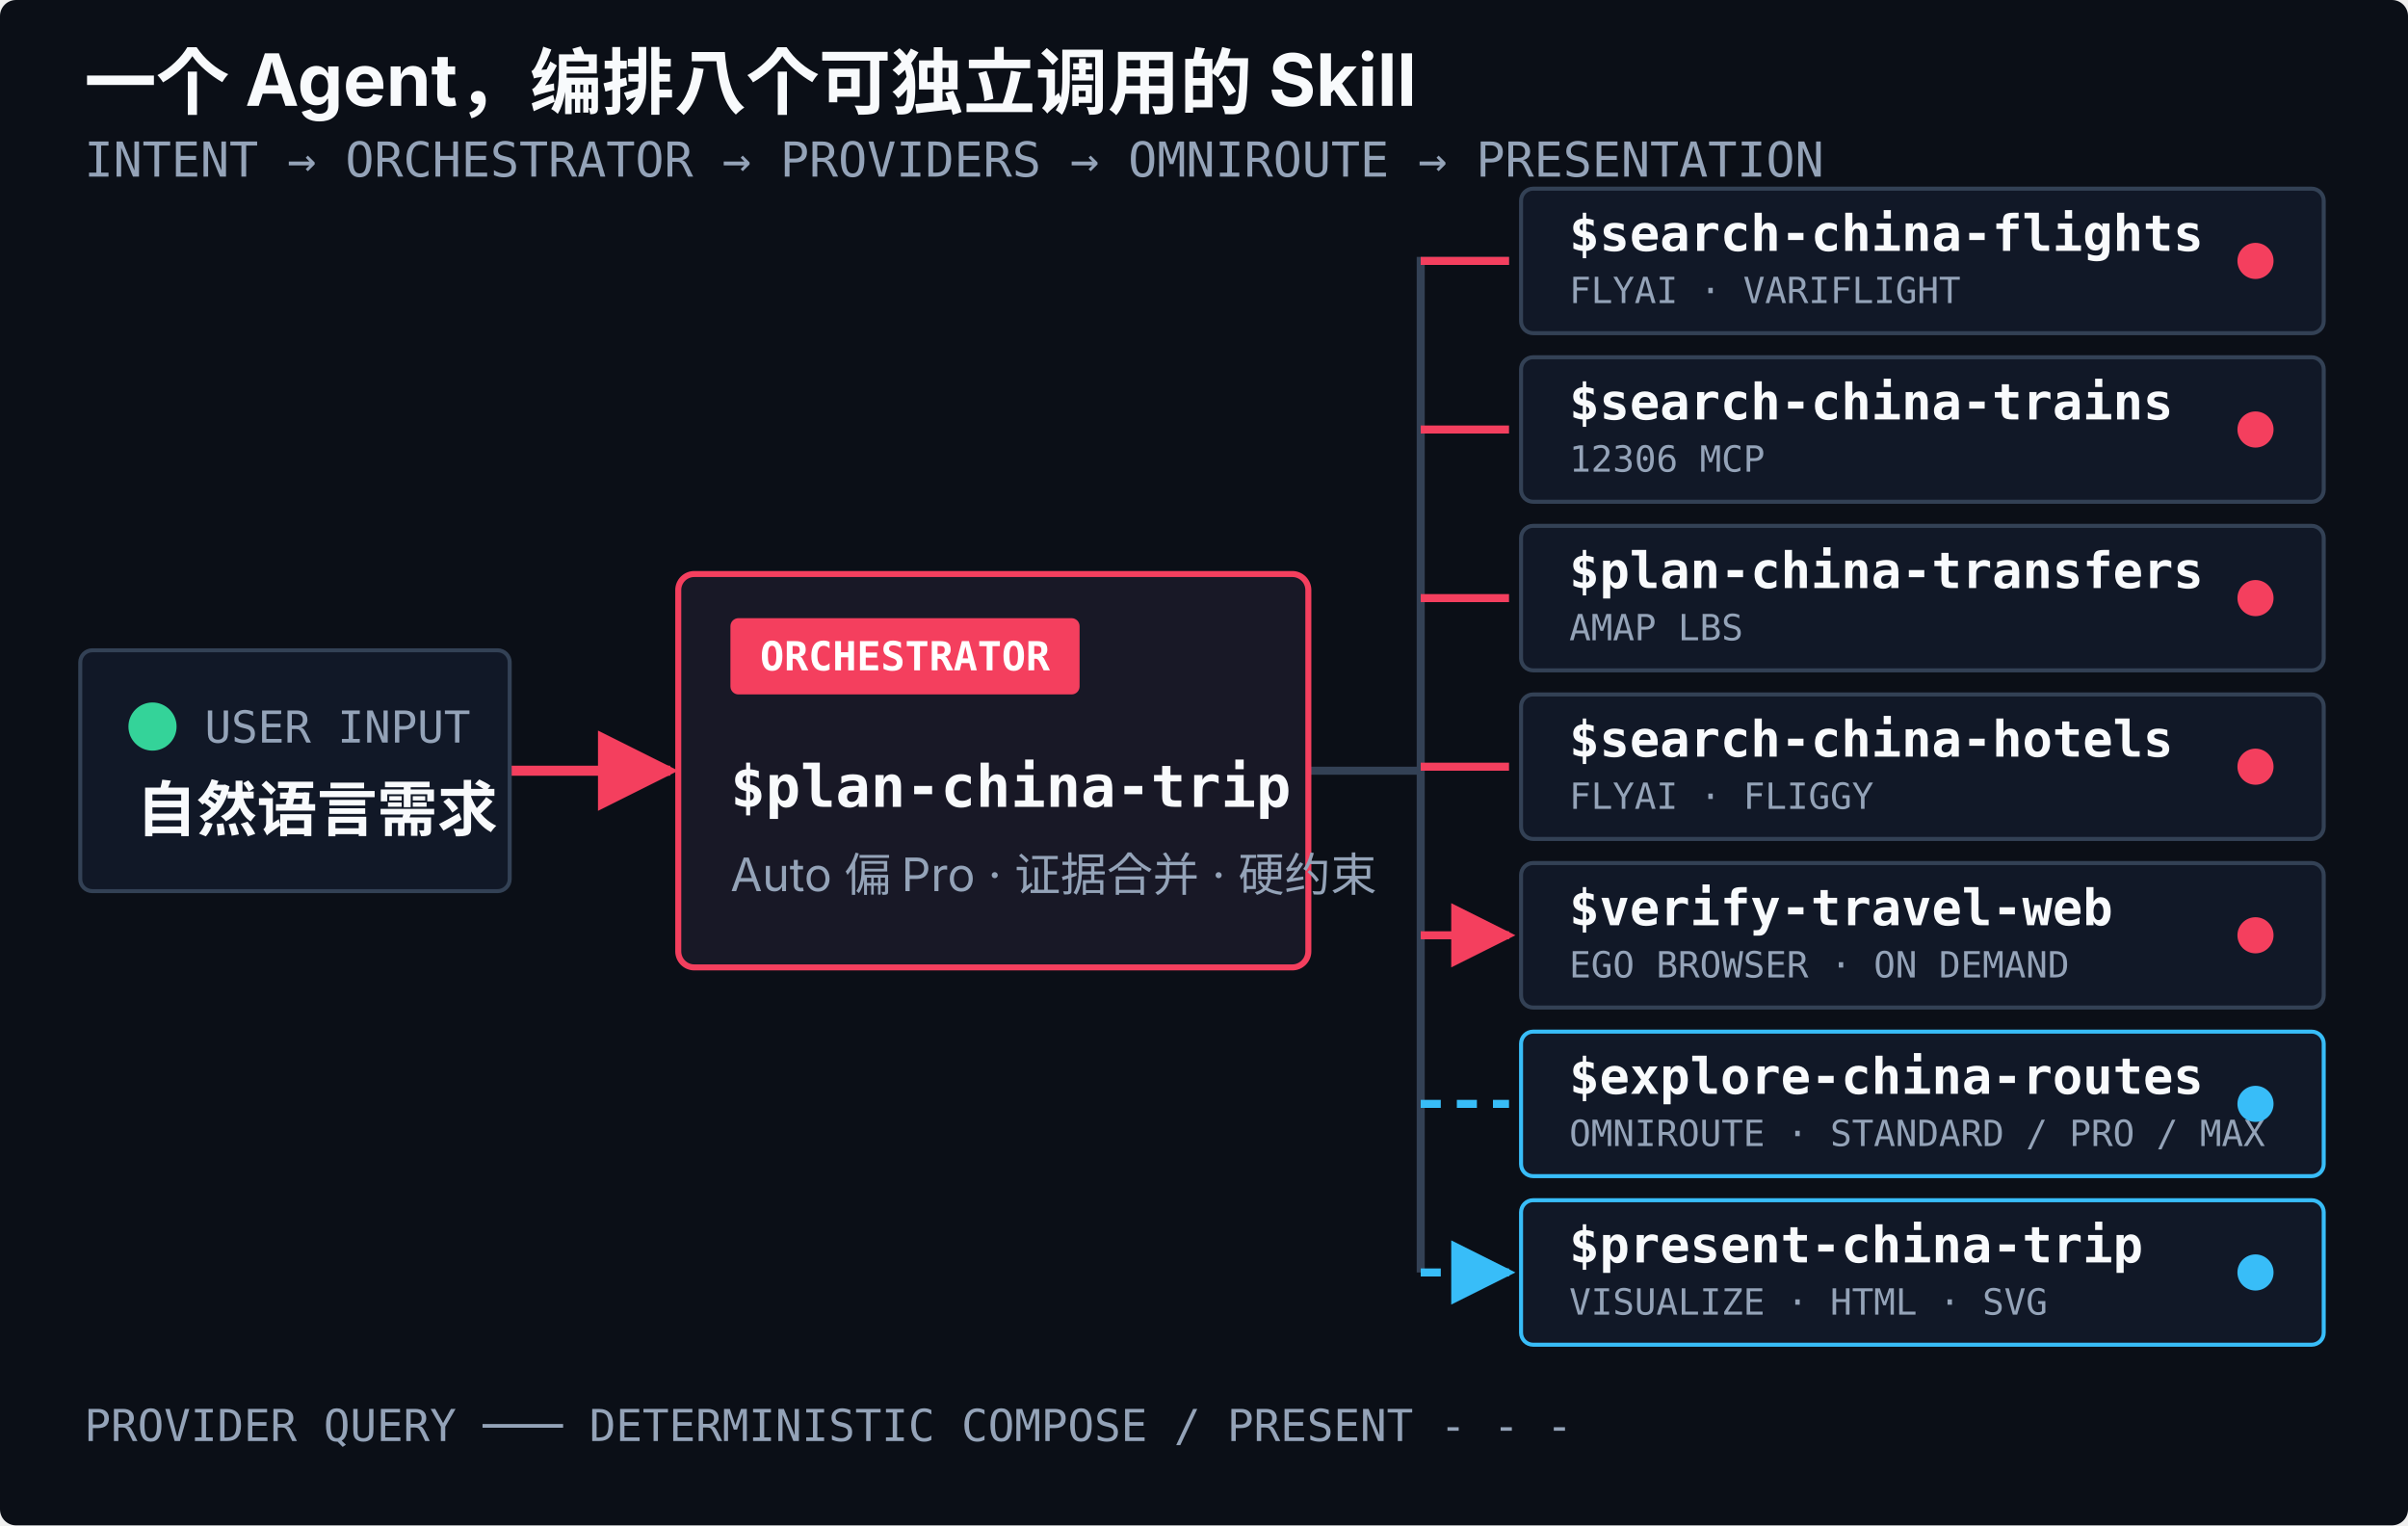
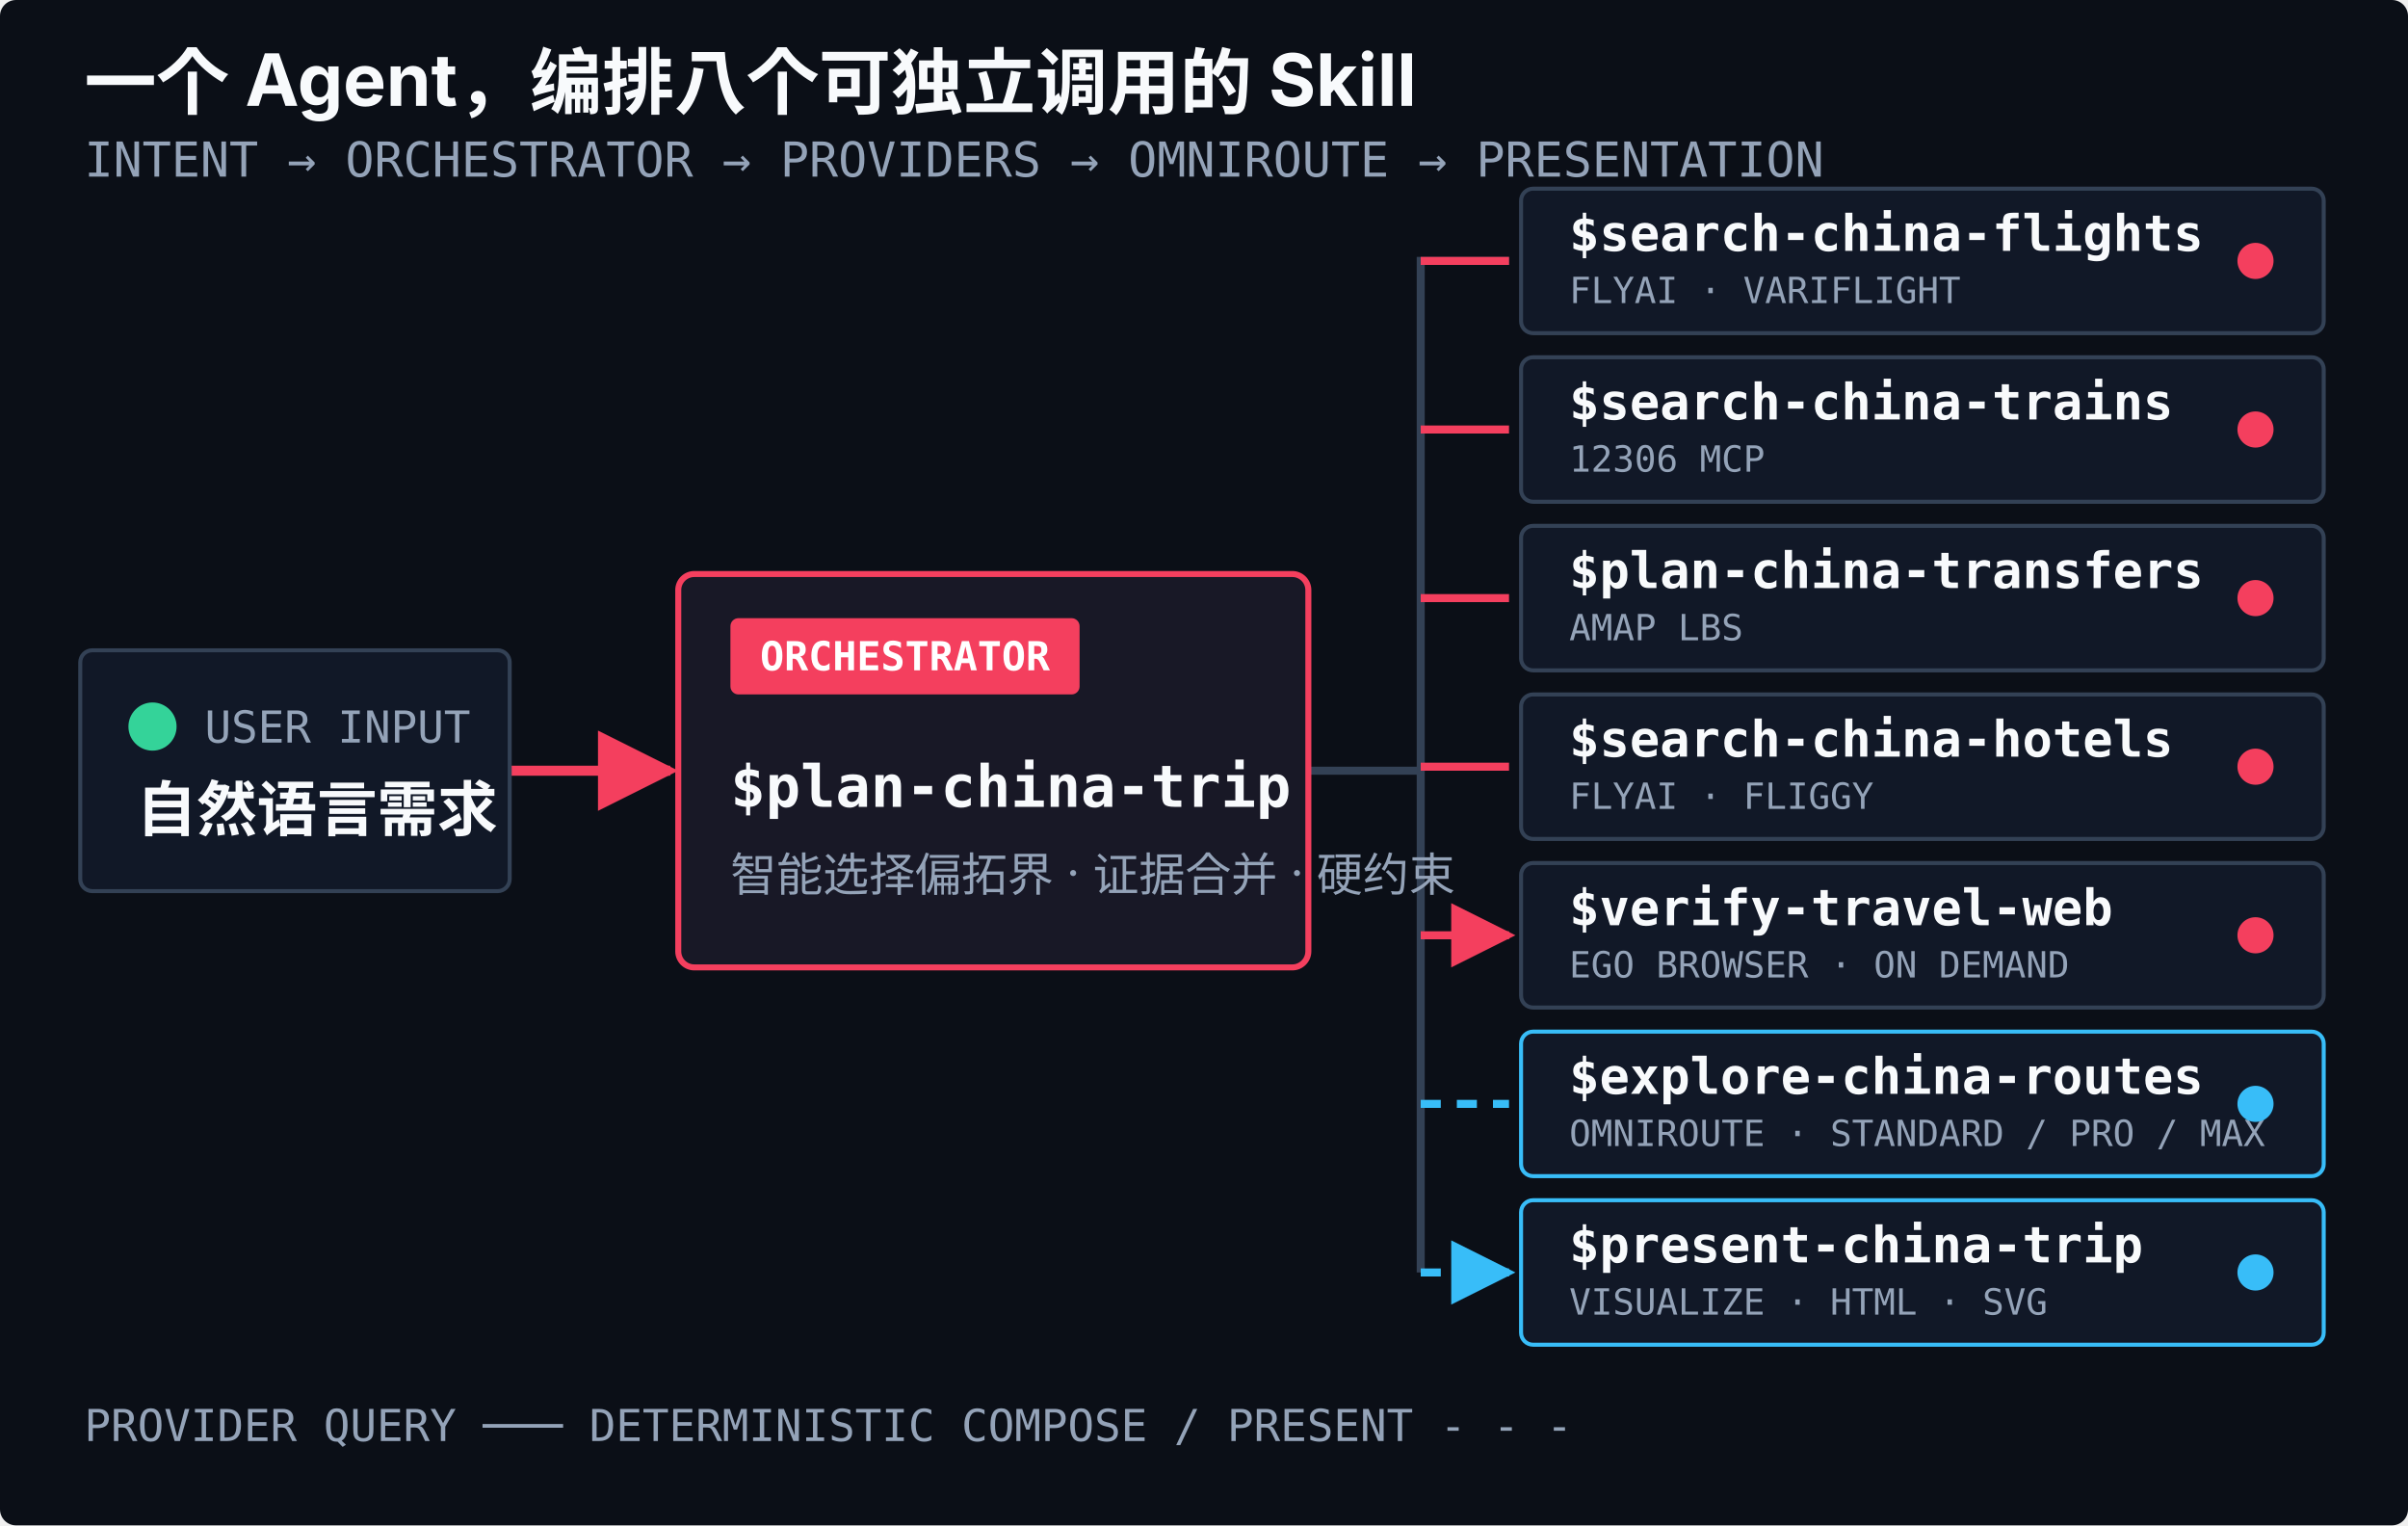
<svg xmlns="http://www.w3.org/2000/svg" viewBox="0 0 1200 760" role="img" aria-labelledby="title desc">
  <defs>
    <marker id="arrow-red" viewBox="0 0 10 10" refX="9" refY="5" markerWidth="8" markerHeight="8" orient="auto-start-reverse">
      <path d="M0 0L10 5L0 10Z" fill="#F43F5E" />
    </marker>
    <marker id="arrow-blue" viewBox="0 0 10 10" refX="9" refY="5" markerWidth="8" markerHeight="8" orient="auto-start-reverse">
      <path d="M0 0L10 5L0 10Z" fill="#38BDF8" />
    </marker>
  </defs>
  <rect width="1200" height="760" rx="8" fill="#0B0F17" />
  <text x="42" y="54" fill="#F8FAFC" font-size="36" font-weight="700" font-family="-apple-system, BlinkMacSystemFont, Segoe UI, PingFang SC, sans-serif">一个 Agent，编排八个可独立调用的 Skill</text>
  <text x="42" y="88" fill="#94A3B8" font-size="24" font-weight="500" font-family="ui-monospace, SFMono-Regular, Menlo, monospace">INTENT → ORCHESTRATOR → PROVIDERS → OMNIROUTE → PRESENTATION</text>
  <path d="M254 384H334" stroke="#F43F5E" stroke-width="5" marker-end="url(#arrow-red)" />
  <path d="M652 384H708V130H752M708 130V634" fill="none" stroke="#334155" stroke-width="4" />
  <path d="M708 130H752M708 214H752M708 298H752M708 382H752M708 466H752" stroke="#F43F5E" stroke-width="4" marker-end="url(#arrow-red)" />
  <path d="M708 550H752M708 634H752" stroke="#38BDF8" stroke-width="4" stroke-dasharray="10 8" marker-end="url(#arrow-blue)" />
  <rect x="40" y="324" width="214" height="120" rx="6" fill="#111827" stroke="#334155" stroke-width="2" />
  <circle cx="76" cy="362" r="12" fill="#34D399" />
  <text x="102" y="370" fill="#94A3B8" font-size="22" font-family="ui-monospace, SFMono-Regular, Menlo, monospace">USER INPUT</text>
  <text x="68" y="414" fill="#F8FAFC" font-size="30" font-weight="700" font-family="-apple-system, BlinkMacSystemFont, Segoe UI, PingFang SC, sans-serif">自然语言需求</text>
  <rect x="338" y="286" width="314" height="196" rx="8" fill="#181826" stroke="#F43F5E" stroke-width="3" />
  <rect x="364" y="308" width="174" height="38" rx="4" fill="#F43F5E" />
  <text x="451" y="334" text-anchor="middle" fill="#FFFFFF" font-size="20" font-weight="700" font-family="ui-monospace, SFMono-Regular, Menlo, monospace">ORCHESTRATOR</text>
  <text x="364" y="402" fill="#F8FAFC" font-size="29" font-weight="700" font-family="ui-monospace, SFMono-Regular, Menlo, monospace">$plan-china-trip</text>
-   <text x="364" y="444" fill="#94A3B8" font-size="23" font-family="-apple-system, BlinkMacSystemFont, Segoe UI, PingFang SC, sans-serif">Auto 偏 Pro · 证据合并 · 硬约束</text>
+   <text x="364" y="444" fill="#94A3B8" font-size="23" font-family="-apple-system, BlinkMacSystemFont, Segoe UI, PingFang SC, sans-serif">智能选择偏拓界 · 证据合并 · 硬约束</text>
  <g font-family="ui-monospace, SFMono-Regular, Menlo, monospace">
    <rect x="758" y="94" width="400" height="72" rx="6" fill="#111827" stroke="#334155" stroke-width="2" />
    <text x="782" y="125" fill="#F8FAFC" font-size="25" font-weight="700">$search-china-flights</text>
    <text x="782" y="151" fill="#94A3B8" font-size="18">FLYAI · VARIFLIGHT</text>
    <circle cx="1124" cy="130" r="9" fill="#F43F5E" />
    <rect x="758" y="178" width="400" height="72" rx="6" fill="#111827" stroke="#334155" stroke-width="2" />
    <text x="782" y="209" fill="#F8FAFC" font-size="25" font-weight="700">$search-china-trains</text>
    <text x="782" y="235" fill="#94A3B8" font-size="18">12306 MCP</text>
    <circle cx="1124" cy="214" r="9" fill="#F43F5E" />
    <rect x="758" y="262" width="400" height="72" rx="6" fill="#111827" stroke="#334155" stroke-width="2" />
    <text x="782" y="293" fill="#F8FAFC" font-size="25" font-weight="700">$plan-china-transfers</text>
    <text x="782" y="319" fill="#94A3B8" font-size="18">AMAP LBS</text>
    <circle cx="1124" cy="298" r="9" fill="#F43F5E" />
    <rect x="758" y="346" width="400" height="72" rx="6" fill="#111827" stroke="#334155" stroke-width="2" />
    <text x="782" y="377" fill="#F8FAFC" font-size="25" font-weight="700">$search-china-hotels</text>
    <text x="782" y="403" fill="#94A3B8" font-size="18">FLYAI · FLIGGY</text>
    <circle cx="1124" cy="382" r="9" fill="#F43F5E" />
    <rect x="758" y="430" width="400" height="72" rx="6" fill="#111827" stroke="#334155" stroke-width="2" />
    <text x="782" y="461" fill="#F8FAFC" font-size="25" font-weight="700">$verify-travel-web</text>
    <text x="782" y="487" fill="#94A3B8" font-size="18">EGO BROWSER · ON DEMAND</text>
    <circle cx="1124" cy="466" r="9" fill="#F43F5E" />
    <rect x="758" y="514" width="400" height="72" rx="6" fill="#111827" stroke="#38BDF8" stroke-width="2" />
    <text x="782" y="545" fill="#F8FAFC" font-size="25" font-weight="700">$explore-china-routes</text>
    <text x="782" y="571" fill="#94A3B8" font-size="18">OMNIROUTE · STANDARD / PRO / MAX</text>
    <circle cx="1124" cy="550" r="9" fill="#38BDF8" />
    <rect x="758" y="598" width="400" height="72" rx="6" fill="#111827" stroke="#38BDF8" stroke-width="2" />
    <text x="782" y="629" fill="#F8FAFC" font-size="25" font-weight="700">$present-china-trip</text>
    <text x="782" y="655" fill="#94A3B8" font-size="18">VISUALIZE · HTML · SVG</text>
    <circle cx="1124" cy="634" r="9" fill="#38BDF8" />
  </g>
  <text x="42" y="718" fill="#94A3B8" font-size="22" font-weight="500" font-family="ui-monospace, SFMono-Regular, Menlo, monospace">PROVIDER QUERY ───  DETERMINISTIC COMPOSE / PRESENT - - -</text>
</svg>
